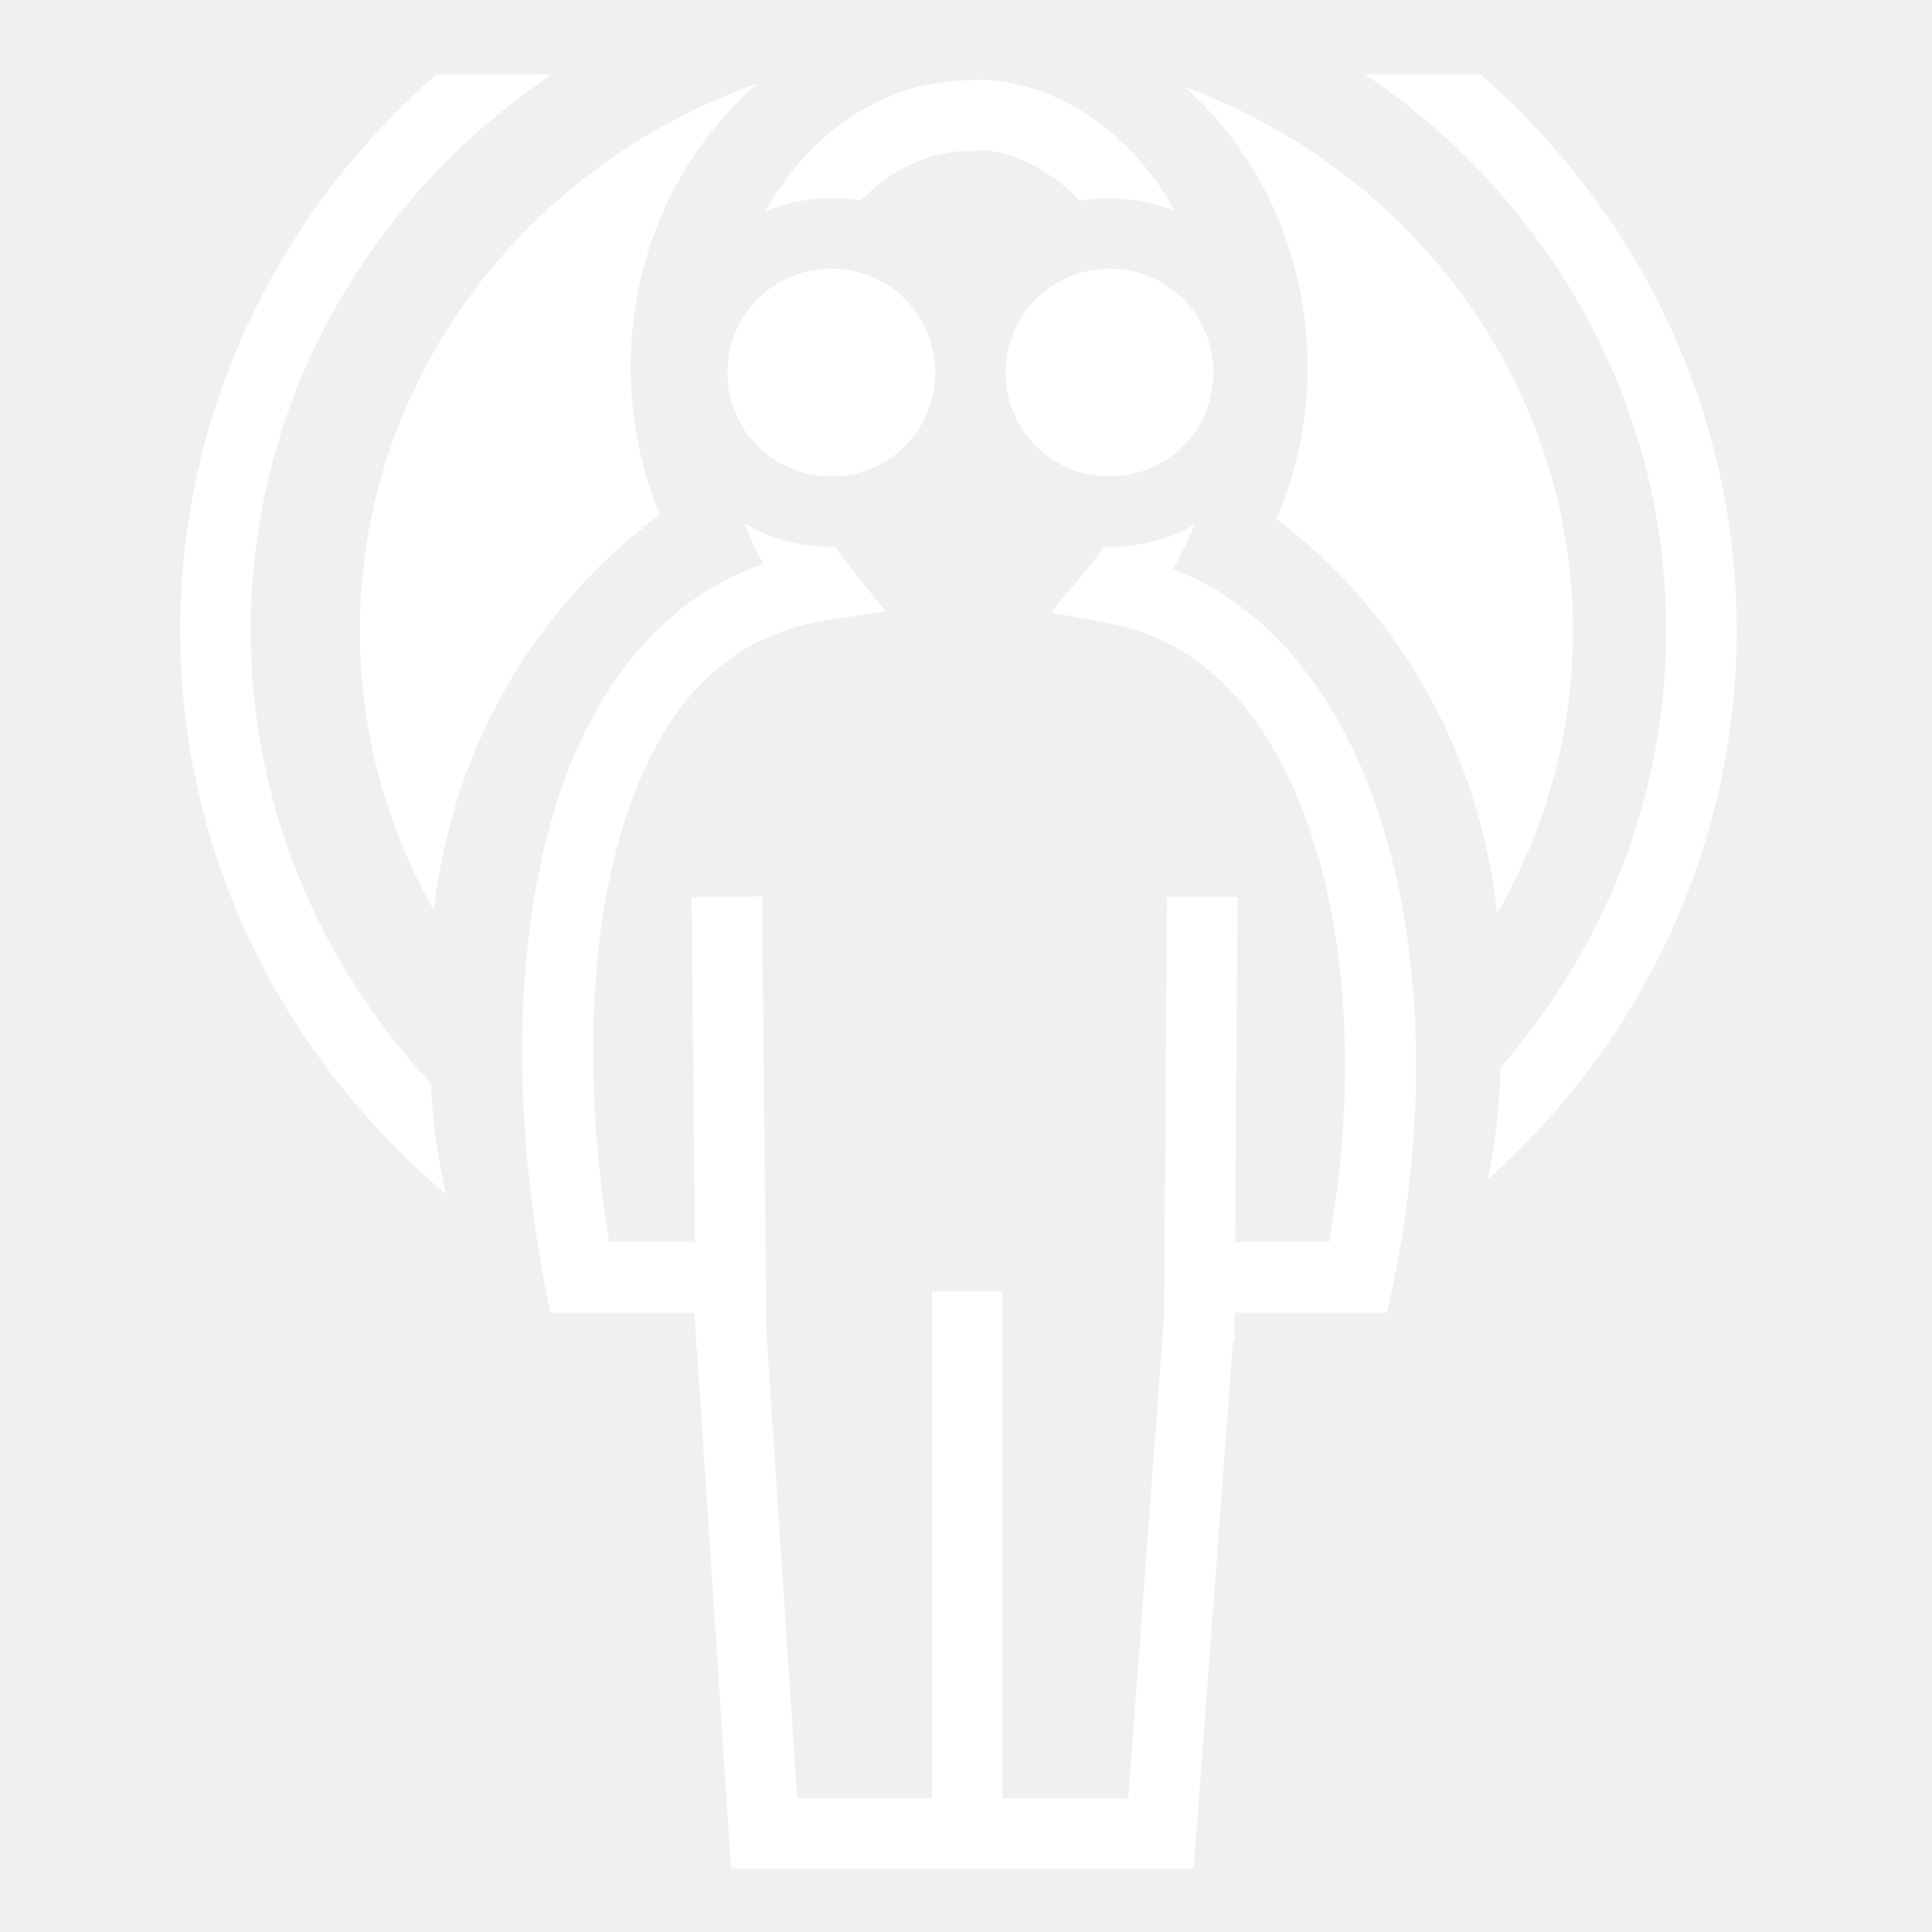
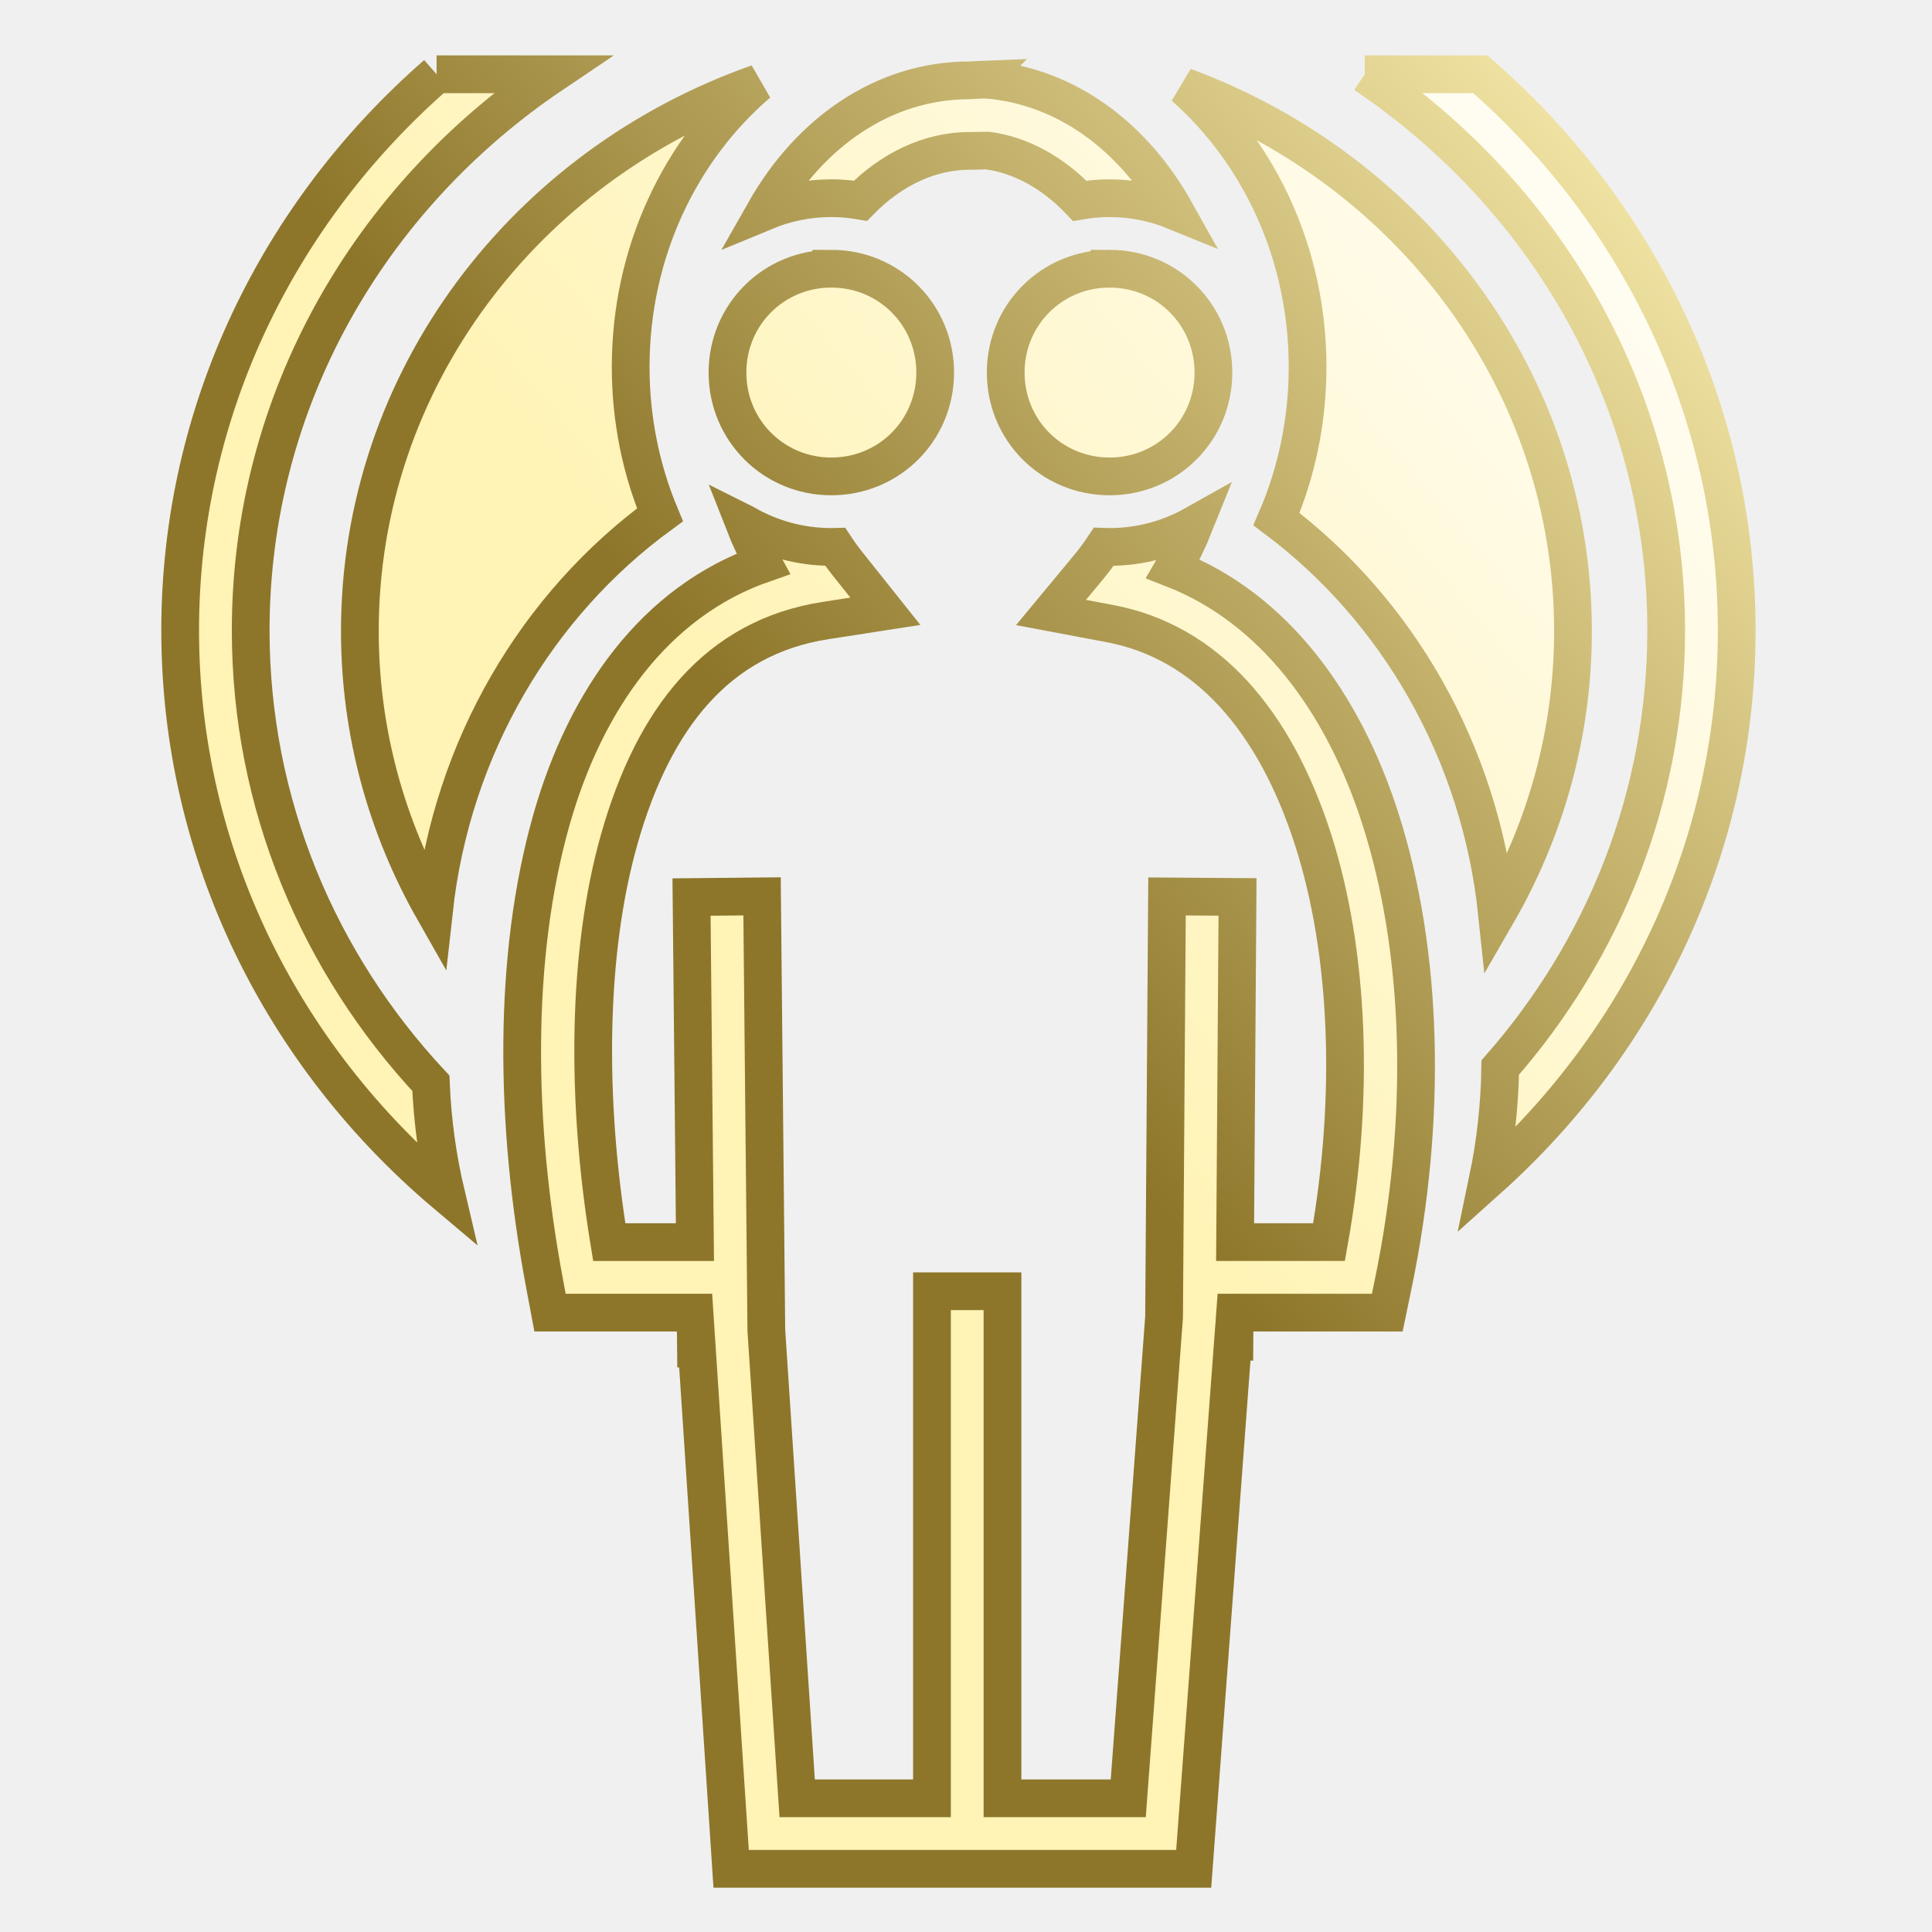
<svg xmlns="http://www.w3.org/2000/svg" viewBox="0 0 512 512" style="height: 512px; width: 512px;">
+   <defs>
+     <linearGradient id="bg-gradient" x1="0" x2="1" y1="1" y2="0">
+       <stop offset="50%" stop-color="rgb(255, 243, 181)" stop-opacity="1" />
+       <stop offset="100%" stop-color="rgb(255, 255, 255)" stop-opacity="1" />
+     </linearGradient>
+     <linearGradient id="stroke-gradient" x1="0" x2="1" y1="1" y2="0">
+       <stop offset="50%" stop-color="rgb(141, 118, 42)" stop-opacity="1" />
+       <stop offset="100%" stop-color="rgb(255, 243, 181)" stop-opacity="1" />
+     </linearGradient>
+   </defs>
  <g class="" transform="translate(0,0)" style="">
-     <path d="M115.703 19.684C74.03 56.01 47.746 108.598 47.746 167.047c0 59.615 27.327 113.03 70.47 149.428-2.24-9.474-3.615-19.306-4.03-29.4-29.71-31.86-47.75-73.932-47.75-120.028 0-60.944 31.49-114.743 79.876-147.363h-30.61zm245.98 0c48.38 32.614 79.874 86.417 79.874 147.363 0 44.114-16.52 84.543-43.98 115.863-.15 10.162-1.272 20.075-3.272 29.645 40.52-36.26 65.94-88.003 65.94-145.508 0-58.446-26.263-111.034-67.93-147.363h-30.633zM259.616 21.13c-1.22.046-2.1.16-2.627.16-22.966 0-42.474 13.933-54.28 34.743 5.434-2.258 11.378-3.512 17.602-3.512 2.635 0 5.216.238 7.733.667 8.205-8.343 18.363-13.208 28.945-13.208 2.87 0 4.478-.11 4.53-.103l.09.014.09.012c8.883 1.155 17.385 5.918 24.452 13.31 2.568-.448 5.204-.69 7.895-.69 6.14 0 12.004 1.224 17.377 3.423-10.47-18.69-27.132-31.908-47.215-34.556-1.847-.27-3.393-.303-4.593-.26zm-58.758.925C139.302 43.72 95.366 100.54 95.366 167.23c0 26.838 7.12 52.075 19.633 74.07 4.785-43.393 27.372-81.088 59.895-104.857-4.985-11.973-7.76-25.238-7.76-39.2 0-30.428 13.17-57.555 33.724-75.188zm112.966.884c19.968 17.648 32.7 44.38 32.7 74.304 0 14.4-2.955 28.06-8.24 40.324 31.91 23.98 53.94 61.508 58.454 104.57 12.815-22.19 20.12-47.727 20.12-74.908 0-65.8-42.768-121.992-103.034-144.29zm-93.514 48.27c-15.31 0-27.52 12.21-27.52 27.522 0 15.31 12.21 27.522 27.52 27.522 15.31 0 27.524-12.21 27.524-27.522 0-15.31-12.213-27.523-27.524-27.523zm73.735 0c-15.31 0-27.522 12.21-27.522 27.522 0 15.31 12.21 27.522 27.522 27.522 15.31 0 27.523-12.21 27.523-27.522 0-15.31-12.212-27.523-27.523-27.523zm-96.818 67.495c1.458 3.72 3.135 7.29 5.014 10.688-28.76 10.036-47.118 36.23-56.088 67.806-10.313 36.304-9.78 80.714-1.82 123.044l1.432 7.617h38.28l.354 5.406.04 4.084.23-.002 9.09 137.91h122.584l10.408-139.71.385.003.038-5.708.148-1.98h40.32l1.543-7.446c9.072-43.706 8.052-87.865-3.38-123.508-9.866-30.763-28.282-55.794-54.945-66.185 2.144-3.686 4.042-7.593 5.68-11.678-6.67 3.75-14.344 5.898-22.498 5.898-.516 0-1.025-.03-1.537-.047-1.22 1.83-2.504 3.576-3.858 5.21l-10.125 12.212 15.59 2.934c25.758 4.847 43.76 25.75 53.9 57.363 9.523 29.697 11.076 68.077 4.198 106.557h-24.893l.64-91.475-18.687-.13-.78 111.488L299 476.568h-33.332V342.19H246.98V476.57h-35.72l-8.174-124.025-1.133-115.002-18.69.185.903 91.447h-22.713c-6.188-37.77-5.89-76.687 2.682-106.865 9.15-32.208 26.076-53.426 54.59-57.848l15.91-2.47L224.6 149.4c-1.133-1.42-2.22-2.92-3.256-4.488-.345.008-.685.03-1.03.03-8.396 0-16.28-2.28-23.085-6.237z" fill="#ffffff" fill-opacity="1" />
+     <path d="M115.703 19.684C74.03 56.01 47.746 108.598 47.746 167.047c0 59.615 27.327 113.03 70.47 149.428-2.24-9.474-3.615-19.306-4.03-29.4-29.71-31.86-47.75-73.932-47.75-120.028 0-60.944 31.49-114.743 79.876-147.363h-30.61zm245.98 0c48.38 32.614 79.874 86.417 79.874 147.363 0 44.114-16.52 84.543-43.98 115.863-.15 10.162-1.272 20.075-3.272 29.645 40.52-36.26 65.94-88.003 65.94-145.508 0-58.446-26.263-111.034-67.93-147.363h-30.633zM259.616 21.13c-1.22.046-2.1.16-2.627.16-22.966 0-42.474 13.933-54.28 34.743 5.434-2.258 11.378-3.512 17.602-3.512 2.635 0 5.216.238 7.733.667 8.205-8.343 18.363-13.208 28.945-13.208 2.87 0 4.478-.11 4.53-.103l.09.014.09.012c8.883 1.155 17.385 5.918 24.452 13.31 2.568-.448 5.204-.69 7.895-.69 6.14 0 12.004 1.224 17.377 3.423-10.47-18.69-27.132-31.908-47.215-34.556-1.847-.27-3.393-.303-4.593-.26zm-58.758.925C139.302 43.72 95.366 100.54 95.366 167.23c0 26.838 7.12 52.075 19.633 74.07 4.785-43.393 27.372-81.088 59.895-104.857-4.985-11.973-7.76-25.238-7.76-39.2 0-30.428 13.17-57.555 33.724-75.188zm112.966.884c19.968 17.648 32.7 44.38 32.7 74.304 0 14.4-2.955 28.06-8.24 40.324 31.91 23.98 53.94 61.508 58.454 104.57 12.815-22.19 20.12-47.727 20.12-74.908 0-65.8-42.768-121.992-103.034-144.29zm-93.514 48.27c-15.31 0-27.52 12.21-27.52 27.522 0 15.31 12.21 27.522 27.52 27.522 15.31 0 27.524-12.21 27.524-27.522 0-15.31-12.213-27.523-27.524-27.523zm73.735 0c-15.31 0-27.522 12.21-27.522 27.522 0 15.31 12.21 27.522 27.522 27.522 15.31 0 27.523-12.21 27.523-27.522 0-15.31-12.212-27.523-27.523-27.523zm-96.818 67.495c1.458 3.72 3.135 7.29 5.014 10.688-28.76 10.036-47.118 36.23-56.088 67.806-10.313 36.304-9.78 80.714-1.82 123.044l1.432 7.617h38.28l.354 5.406.04 4.084.23-.002 9.09 137.91h122.584l10.408-139.71.385.003.038-5.708.148-1.98h40.32l1.543-7.446c9.072-43.706 8.052-87.865-3.38-123.508-9.866-30.763-28.282-55.794-54.945-66.185 2.144-3.686 4.042-7.593 5.68-11.678-6.67 3.75-14.344 5.898-22.498 5.898-.516 0-1.025-.03-1.537-.047-1.22 1.83-2.504 3.576-3.858 5.21l-10.125 12.212 15.59 2.934c25.758 4.847 43.76 25.75 53.9 57.363 9.523 29.697 11.076 68.077 4.198 106.557h-24.893l.64-91.475-18.687-.13-.78 111.488L299 476.568h-33.332V342.19H246.98V476.57h-35.72l-8.174-124.025-1.133-115.002-18.69.185.903 91.447h-22.713c-6.188-37.77-5.89-76.687 2.682-106.865 9.15-32.208 26.076-53.426 54.59-57.848l15.91-2.47L224.6 149.4c-1.133-1.42-2.22-2.92-3.256-4.488-.345.008-.685.03-1.03.03-8.396 0-16.28-2.28-23.085-6.237z" fill="url(#bg-gradient)" fill-opacity="1" stroke="url(#stroke-gradient)" stroke-opacity="1" stroke-width="10">[
+ s]*</path>
  </g>
</svg>
